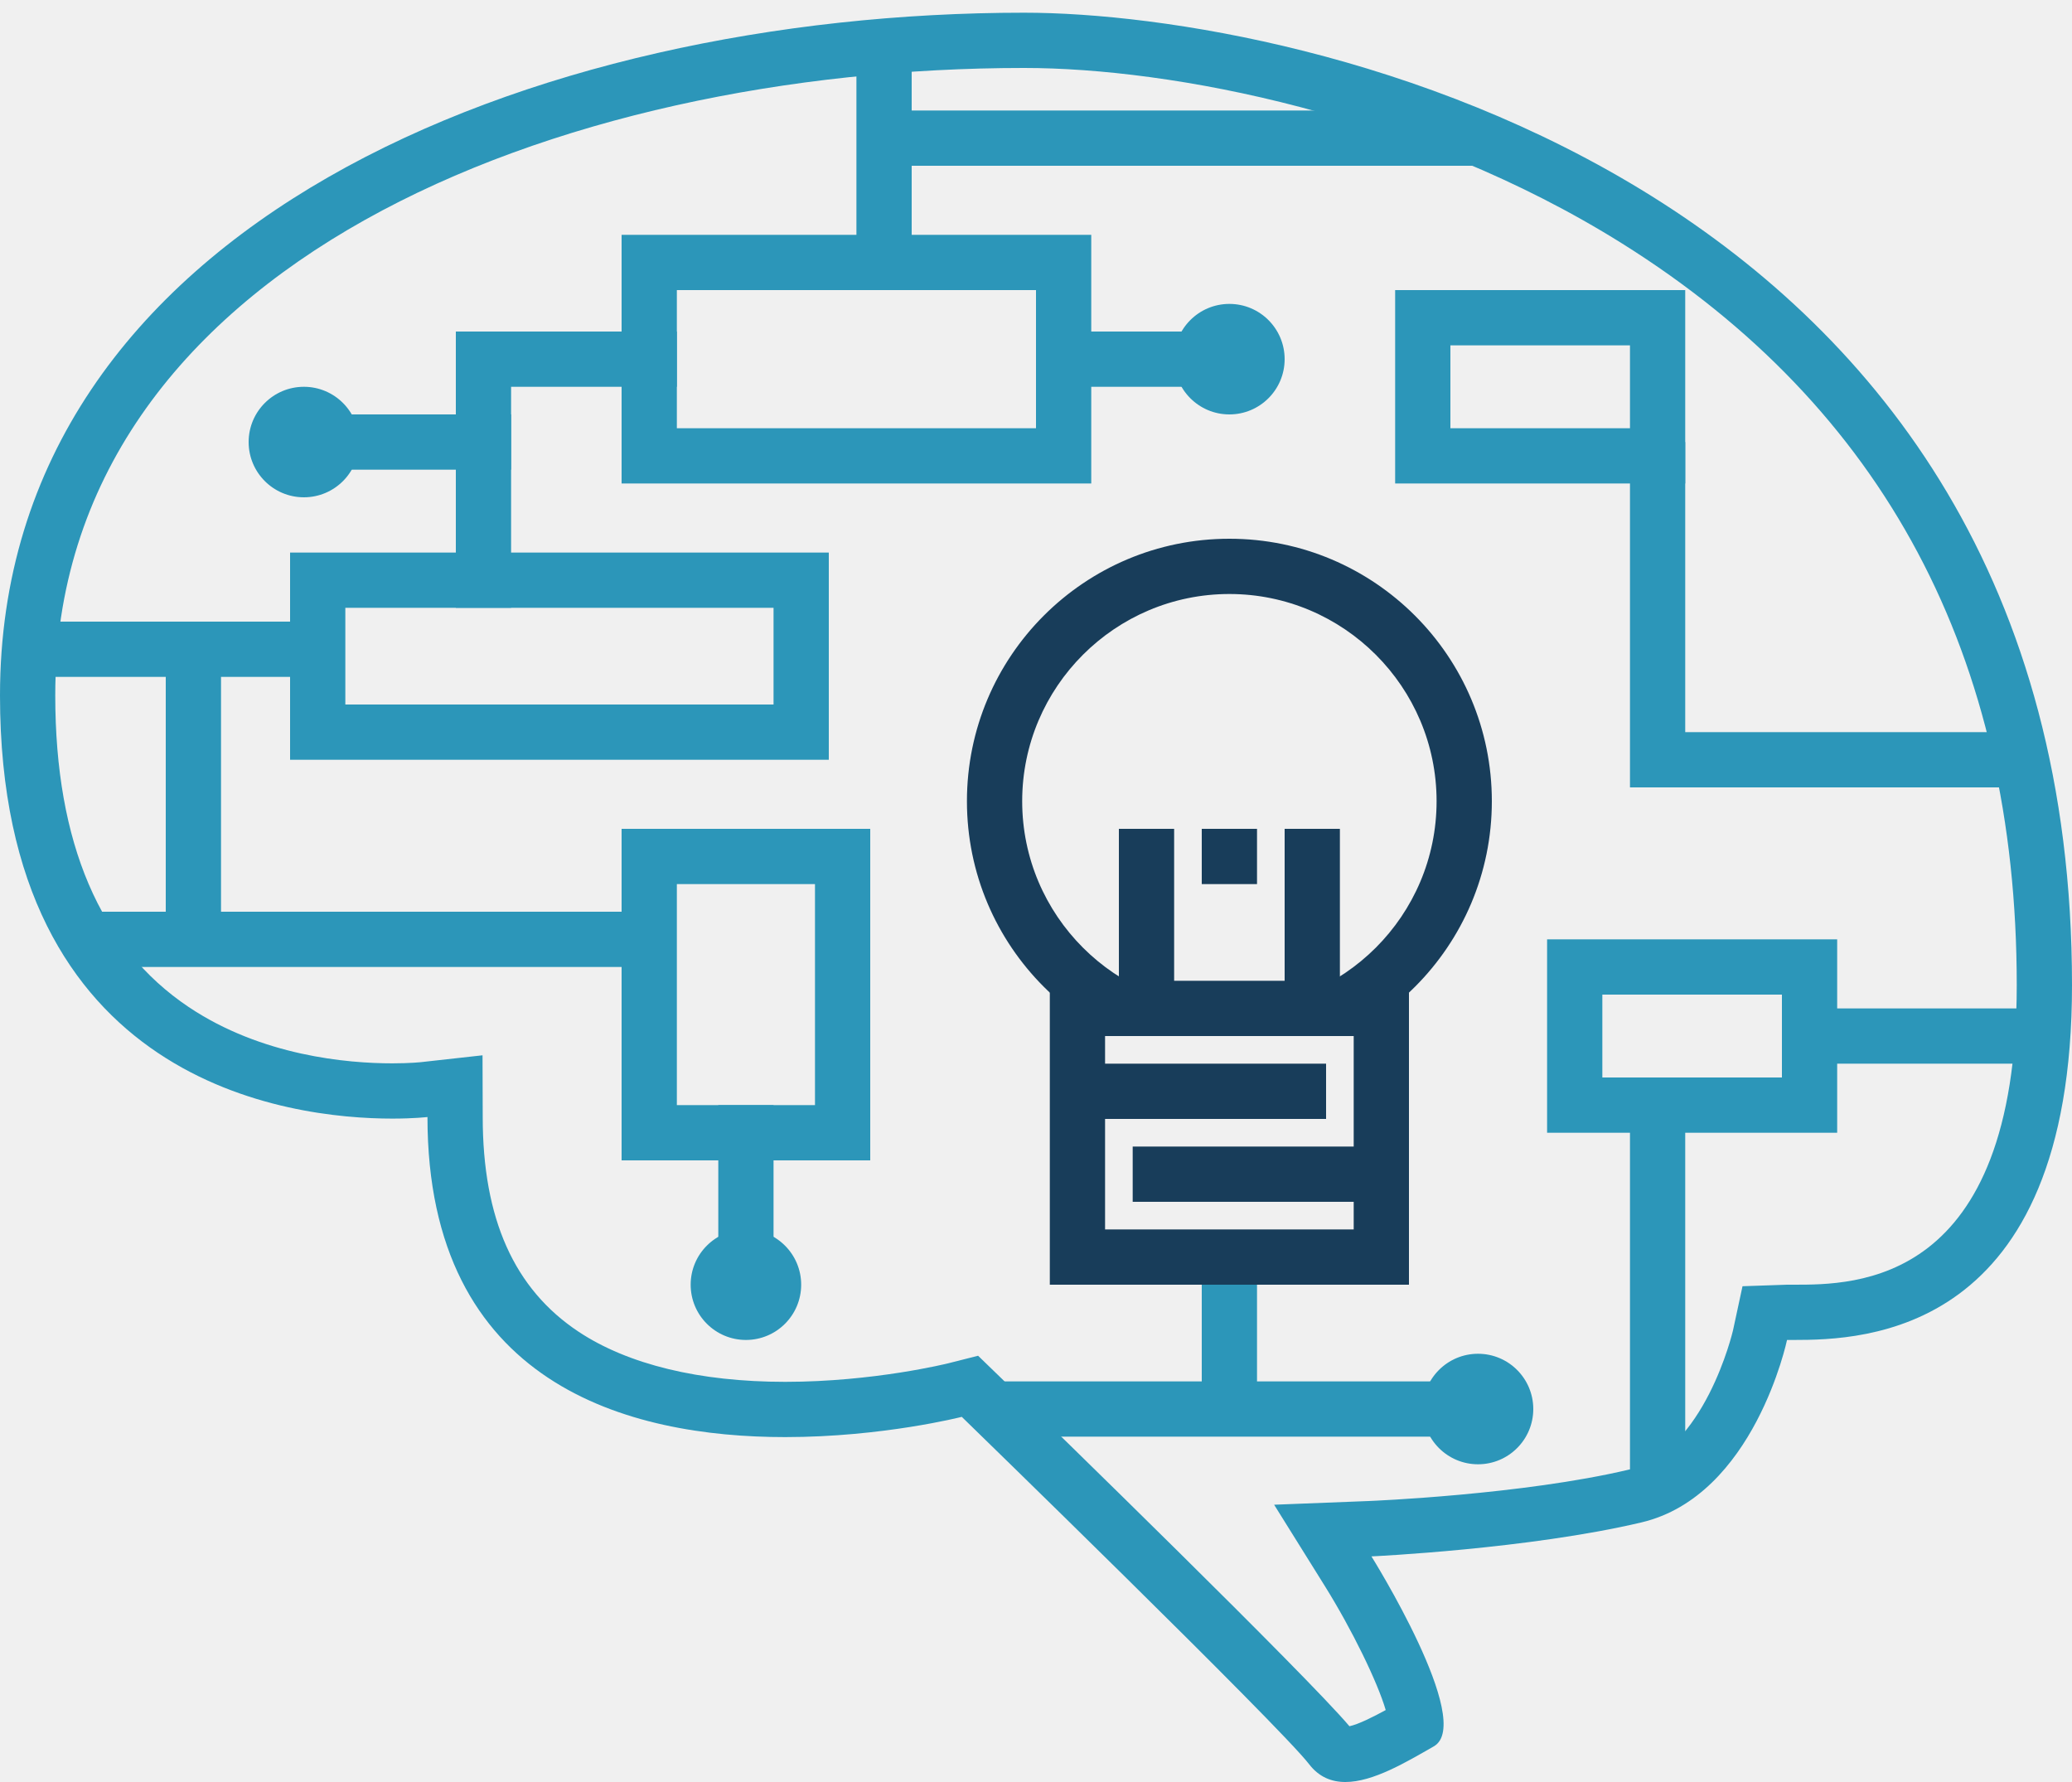
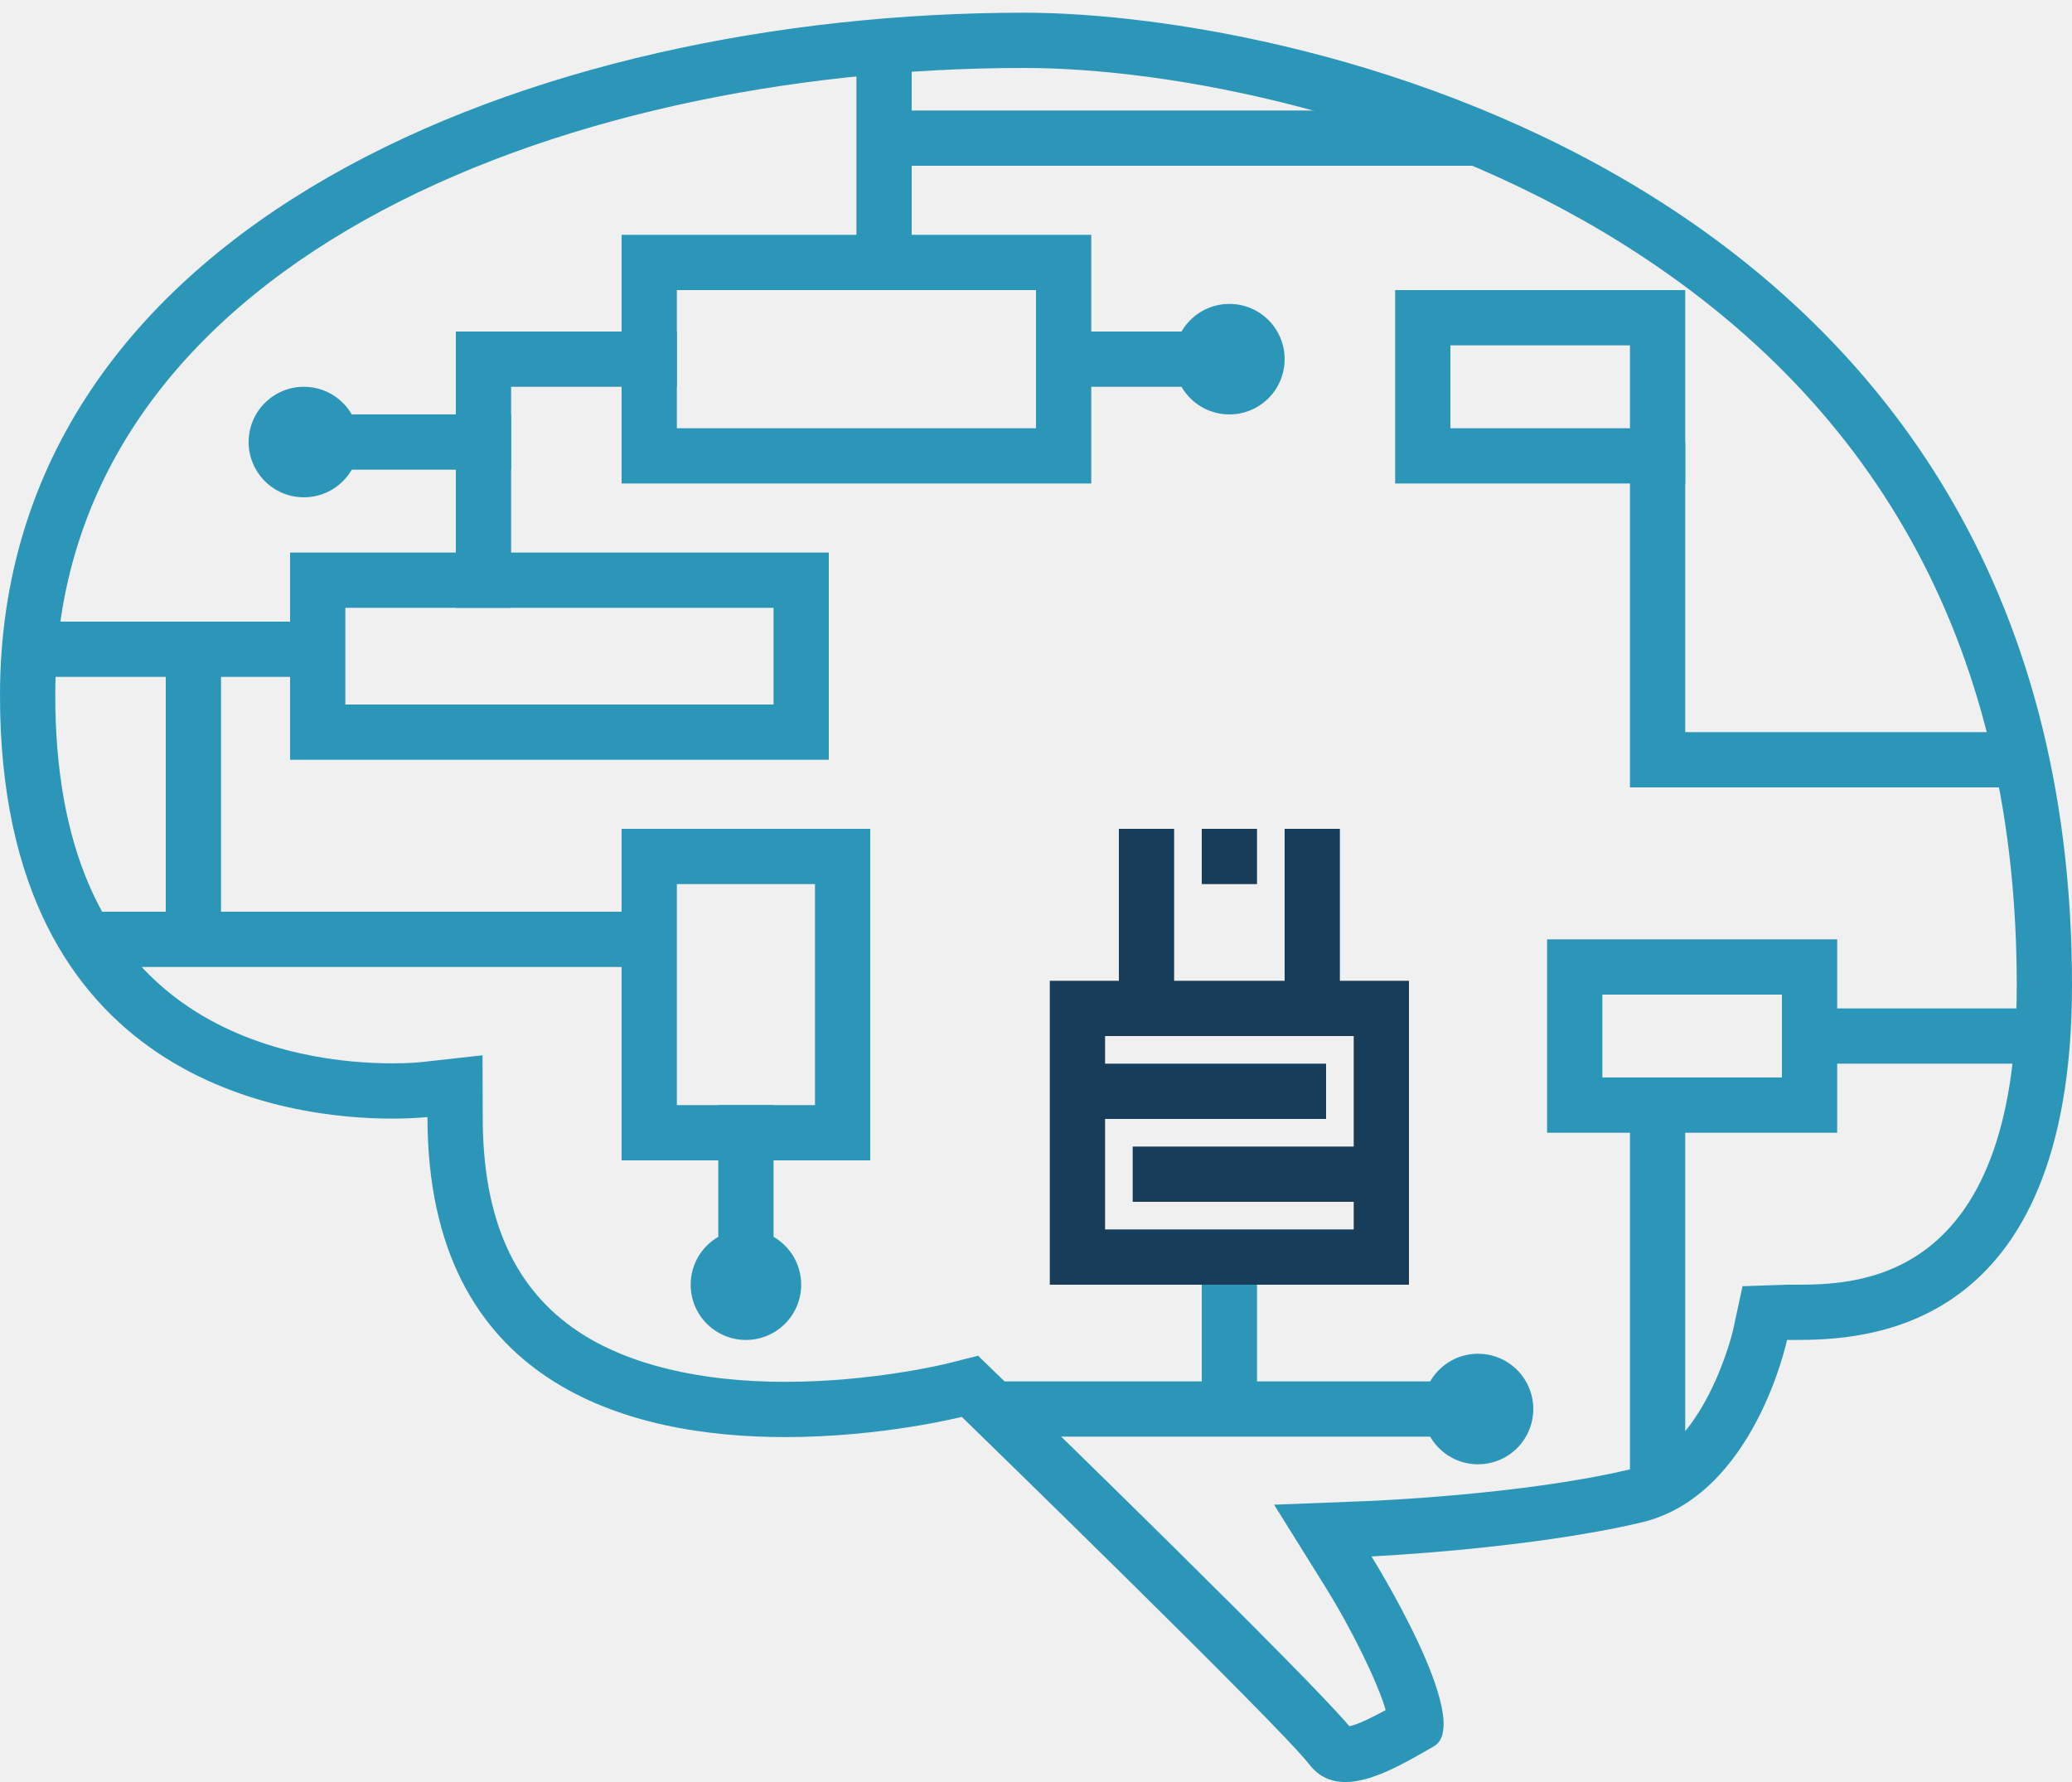
- <svg xmlns="http://www.w3.org/2000/svg" xmlns:xlink="http://www.w3.org/1999/xlink" width="150px" height="129px" viewBox="0 0 150 129" version="1.1">
+ <svg xmlns="http://www.w3.org/2000/svg" xmlns:xlink="http://www.w3.org/1999/xlink" width="150" height="129" viewBox="0 0 150 129">
  <defs>
-     <path id="path-1" d="M0,0 L53,0 L53,42 L0,42" />
+     <path id="a" d="M0 0h53v42H0" />
  </defs>
-   <g id="Page-1" stroke="none" stroke-width="1" fill="none" fill-rule="evenodd">
-     <g id="Homepage" transform="translate(-1075, -1676)">
-       <g id="why-experts" transform="translate(1075, 1676)">
-         <path d="M74.14,4.92 C84.753,4.92 102.461,8.249 117.441,17.633 C136.391,29.504 146,47.499 146,71.309 C146,93.098 134.255,93 129.834,93 L129.37,93 L126.147,93.111 L125.459,96.305 C125.44,96.392 123.398,105.089 117.918,106.387 C110.237,108.206 99.242,108.654 99.132,108.658 L92.239,108.928 L95.891,114.783 C97.89,117.986 99.735,121.792 100.317,123.792 C99.394,124.297 98.348,124.822 97.691,124.963 C94.554,121.251 76.171,103.349 72.415,99.699 L70.808,98.143 L68.642,98.691 C68.589,98.704 63.262,100.032 56.845,100.032 C50.634,100.032 45.46,98.777 41.883,96.402 C37.215,93.303 34.946,88.22 34.946,80.862 L34.932,76.394 L30.49,76.888 C30.482,76.889 29.69,76.976 28.403,76.976 C25.169,76.976 18.952,76.446 13.653,72.895 C7.248,68.602 4,61.016 4,50.347 C4,19.135 40.359,4.92 74.14,4.92 M74.14,0.92 C38.682,0.92 0,16.178 0,50.347 C0,78.497 21.003,80.976 28.403,80.976 C29.985,80.976 30.946,80.862 30.946,80.862 C30.946,100.294 45.579,104.032 56.845,104.032 C63.894,104.032 69.627,102.567 69.627,102.567 C69.627,102.567 92.622,124.917 94.771,127.711 C95.487,128.642 96.394,129 97.397,129 C99.403,129 101.791,127.567 103.797,126.421 C106.805,124.702 99.284,112.668 99.284,112.668 C99.284,112.668 110.673,112.14 118.839,110.206 C127.006,108.272 129.37,97 129.37,97 L129.834,97 C134.89,97 150,96.693 150,71.309 C150,12.856 94.126,0.92 74.14,0.92" id="Fill-1" fill="#2C96B9" />
-         <path d="M25,44 L56,44 L56,51 L25,51 L25,44 Z M21,55 L60,55 L60,40 L21,40 L21,55 Z" id="Fill-2" fill="#2C96B9" />
-         <path d="M49,21 L75,21 L75,31 L49,31 L49,21 Z M45,35 L79,35 L79,17 L45,17 L45,35 Z" id="Fill-3" fill="#2C96B9" />
-         <path d="M49,64 L59,64 L59,80 L49,80 L49,64 Z M45,84 L63,84 L63,60 L45,60 L45,84 Z" id="Fill-4" fill="#2C96B9" />
-         <path d="M80,75 L98,75 L98,89 L80,89 L80,75 Z M76,93 L102,93 L102,71 L76,71 L76,93 Z" id="Fill-5" fill="#183D5A" />
-         <path d="M116,72 L129,72 L129,78 L116,78 L116,72 Z M112,82 L133,82 L133,68 L112,68 L112,82 Z" id="Fill-6" fill="#2C96B9" />
-         <path d="M105,25 L118,25 L118,31 L105,31 L105,25 Z M101,35 L122,35 L122,21 L101,21 L101,35 Z" id="Fill-7" fill="#2C96B9" />
-         <path d="M2,45 L22,45 L22,49 L2,49 L2,45 Z" id="Fill-8" fill="#2C96B9" />
-         <path d="M72,100 L106,100 L106,104 L72,104 L72,100 Z" id="Fill-9" fill="#2C96B9" />
-         <path d="M65,8 L107,8 L107,12 L65,12 L65,8 Z" id="Fill-10" fill="#2C96B9" />
-         <path d="M131,73 L147,73 L147,77 L131,77 L131,73 Z" id="Fill-11" fill="#2C96B9" />
-         <path d="M118,32 L122,32 L122,57 L118,57 L118,32 Z" id="Fill-12" fill="#2C96B9" />
-         <path d="M35,24 L49,24 L49,28 L35,28 L35,24 Z" id="Fill-13" fill="#2C96B9" />
-         <path d="M75,24 L89,24 L89,28 L75,28 L75,24 Z" id="Fill-14" fill="#2C96B9" />
-         <path d="M23,30 L37,30 L37,34 L23,34 L23,30 Z" id="Fill-15" fill="#2C96B9" />
-         <path d="M7,66 L47,66 L47,70 L7,70 L7,66 Z" id="Fill-16" fill="#2C96B9" />
-         <path d="M78,77 L96,77 L96,81 L78,81 L78,77 Z" id="Fill-17" fill="#183D5A" />
-         <path d="M82,83 L99,83 L99,87 L82,87 L82,83 Z" id="Fill-18" fill="#183D5A" />
-         <path d="M12,45 L16,45 L16,69 L12,69 L12,45 Z" id="Fill-19" fill="#2C96B9" />
-         <path d="M118,79 L122,79 L122,107 L118,107 L118,79 Z" id="Fill-20" fill="#2C96B9" />
-         <path d="M87,93 L91,93 L91,103 L87,103 L87,93 Z" id="Fill-21" fill="#2C96B9" />
-         <path d="M52,80 L56,80 L56,91 L52,91 L52,80 Z" id="Fill-22" fill="#2C96B9" />
-         <path d="M33,24 L37,24 L37,44 L33,44 L33,24 Z" id="Fill-23" fill="#2C96B9" />
-         <path d="M62,3 L66,3 L66,21 L62,21 L62,3 Z" id="Fill-24" fill="#2C96B9" />
-         <path d="M26,32 C26,34.209 24.209,36 22,36 C19.791,36 18,34.209 18,32 C18,29.791 19.791,28 22,28 C24.209,28 26,29.791 26,32" id="Fill-25" fill="#2C96B9" />
-         <path d="M93,26 C93,28.209 91.209,30 89,30 C86.791,30 85,28.209 85,26 C85,23.791 86.791,22 89,22 C91.209,22 93,23.791 93,26" id="Fill-26" fill="#2C96B9" />
-         <path d="M121,53 L146,53 L146,57 L121,57 L121,53 Z" id="Fill-27" fill="#2C96B9" />
-         <path d="M111,102 C111,104.209 109.209,106 107,106 C104.791,106 103,104.209 103,102 C103,99.791 104.791,98 107,98 C109.209,98 111,99.791 111,102" id="Fill-28" fill="#2C96B9" />
-         <path d="M58,93 C58,95.209 56.209,97 54,97 C51.791,97 50,95.209 50,93 C50,90.791 51.791,89 54,89 C56.209,89 58,90.791 58,93" id="Fill-29" fill="#2C96B9" />
-         <g id="Group-32" transform="translate(64, 30)">
-           <mask id="mask-2" fill="white">
-             <use xlink:href="#path-1" />
-           </mask>
-           <g id="Clip-31" />
-           <path d="M25,13 C33.271,13 40,19.729 40,28 C40,36.271 33.271,43 25,43 C16.729,43 10,36.271 10,28 C10,19.729 16.729,13 25,13 M25,9 C14.507,9 6,17.507 6,28 C6,38.493 14.507,47 25,47 C35.493,47 44,38.493 44,28 C44,17.507 35.493,9 25,9" id="Fill-30" fill="#183D5A" mask="url(#mask-2)" />
-         </g>
-         <path d="M81,60 L85,60 L85,72 L81,72 L81,60 Z" id="Fill-33" fill="#183D5A" />
-         <path d="M87,60 L91,60 L91,64 L87,64 L87,60 Z" id="Fill-34" fill="#183D5A" />
-         <path d="M93,60 L97,60 L97,72 L93,72 L93,60 Z" id="Fill-35" fill="#183D5A" />
-       </g>
+   <g fill="none">
+     <path d="M74.14 4.92c10.613 0 28.32 3.33 43.3 12.713C136.39 29.503 146 47.5 146 71.31 146 93.097 134.255 93 129.834 93h-.464l-3.223.11-.688 3.195c-.02.087-2.062 8.784-7.542 10.082-7.68 1.82-18.676 2.267-18.786 2.27l-6.893.27 3.65 5.856c2 3.203 3.845 7.01 4.427 9.01-.923.504-1.97 1.03-2.626 1.17-3.136-3.712-21.52-21.614-25.275-25.264l-1.607-1.557-2.166.548c-.053.014-5.38 1.342-11.797 1.342-6.21 0-11.385-1.255-14.962-3.63-4.668-3.1-6.937-8.182-6.937-15.54l-.014-4.468-4.442.494c-.008 0-.8.088-2.087.088-3.234 0-9.45-.53-14.75-4.08C7.248 68.6 4 61.015 4 50.345 4 19.137 40.36 4.92 74.14 4.92m0-4C38.682.92 0 16.178 0 50.347c0 28.15 21.003 30.63 28.403 30.63 1.582 0 2.543-.115 2.543-.115 0 19.432 14.633 23.17 25.9 23.17 7.048 0 12.78-1.465 12.78-1.465s22.996 22.35 25.145 25.144c.717.932 1.624 1.29 2.627 1.29 2.006 0 4.394-1.433 6.4-2.58 3.008-1.718-4.513-13.752-4.513-13.752s11.39-.528 19.555-2.462C127.005 108.272 129.37 97 129.37 97h.464C134.89 97 150 96.693 150 71.31 150 12.855 94.126.92 74.14.92" fill="#2C96B9" />
+     <path d="M25 44h31v7H25v-7zm-4 11h39V40H21v15z" fill="#2C96B9" />
+     <path d="M49 21h26v10H49V21zm-4 14h34V17H45v18z" fill="#2C96B9" />
+     <path d="M49 64h10v16H49V64zm-4 20h18V60H45v24z" fill="#2C96B9" />
+     <path d="M80 75h18v14H80V75zm-4 18h26V71H76v22z" fill="#183D5A" />
+     <path d="M116 72h13v6h-13v-6zm-4 10h21V68h-21v14z" fill="#2C96B9" />
+     <path d="M105 25h13v6h-13v-6zm-4 10h21V21h-21v14z" fill="#2C96B9" />
+     <path d="M2 45h20v4H2v-4z" fill="#2C96B9" />
+     <path d="M72 100h34v4H72v-4z" fill="#2C96B9" />
+     <path d="M65 8h42v4H65V8z" fill="#2C96B9" />
+     <path d="M131 73h16v4h-16v-4z" fill="#2C96B9" />
+     <path d="M118 32h4v25h-4V32z" fill="#2C96B9" />
+     <path d="M35 24h14v4H35v-4z" fill="#2C96B9" />
+     <path d="M75 24h14v4H75v-4z" fill="#2C96B9" />
+     <path d="M23 30h14v4H23v-4z" fill="#2C96B9" />
+     <path d="M7 66h40v4H7v-4z" fill="#2C96B9" />
+     <path d="M78 77h18v4H78v-4z" fill="#183D5A" />
+     <path d="M82 83h17v4H82v-4z" fill="#183D5A" />
+     <path d="M12 45h4v24h-4V45z" fill="#2C96B9" />
+     <path d="M118 79h4v28h-4V79z" fill="#2C96B9" />
+     <path d="M87 93h4v10h-4V93z" fill="#2C96B9" />
+     <path d="M52 80h4v11h-4V80z" fill="#2C96B9" />
+     <path d="M33 24h4v20h-4V24z" fill="#2C96B9" />
+     <path d="M62 3h4v18h-4V3z" fill="#2C96B9" />
+     <path d="M26 32c0 2.21-1.79 4-4 4s-4-1.79-4-4 1.79-4 4-4 4 1.79 4 4" fill="#2C96B9" />
+     <path d="M93 26c0 2.21-1.79 4-4 4s-4-1.79-4-4 1.79-4 4-4 4 1.79 4 4" fill="#2C96B9" />
+     <path d="M121 53h25v4h-25v-4z" fill="#2C96B9" />
+     <path d="M111 102c0 2.21-1.79 4-4 4s-4-1.79-4-4 1.79-4 4-4 4 1.79 4 4" fill="#2C96B9" />
+     <path d="M58 93c0 2.21-1.79 4-4 4s-4-1.79-4-4 1.79-4 4-4 4 1.79 4 4" fill="#2C96B9" />
+     <g transform="translate(64 30)">
+       <mask id="b">
+         <use xlink:href="#a" />
+       </mask>
+       <path d="M25 13c8.27 0 15 6.73 15 15s-6.73 15-15 15-15-6.73-15-15 6.73-15 15-15m0-4C14.507 9 6 17.507 6 28s8.507 19 19 19 19-8.507 19-19S35.493 9 25 9" fill="#183D5A" mask="url(#b)" />
    </g>
+     <path d="M81 60h4v12h-4V60z" fill="#183D5A" />
+     <path d="M87 60h4v4h-4v-4z" fill="#183D5A" />
+     <path d="M93 60h4v12h-4V60z" fill="#183D5A" />
  </g>
</svg>
